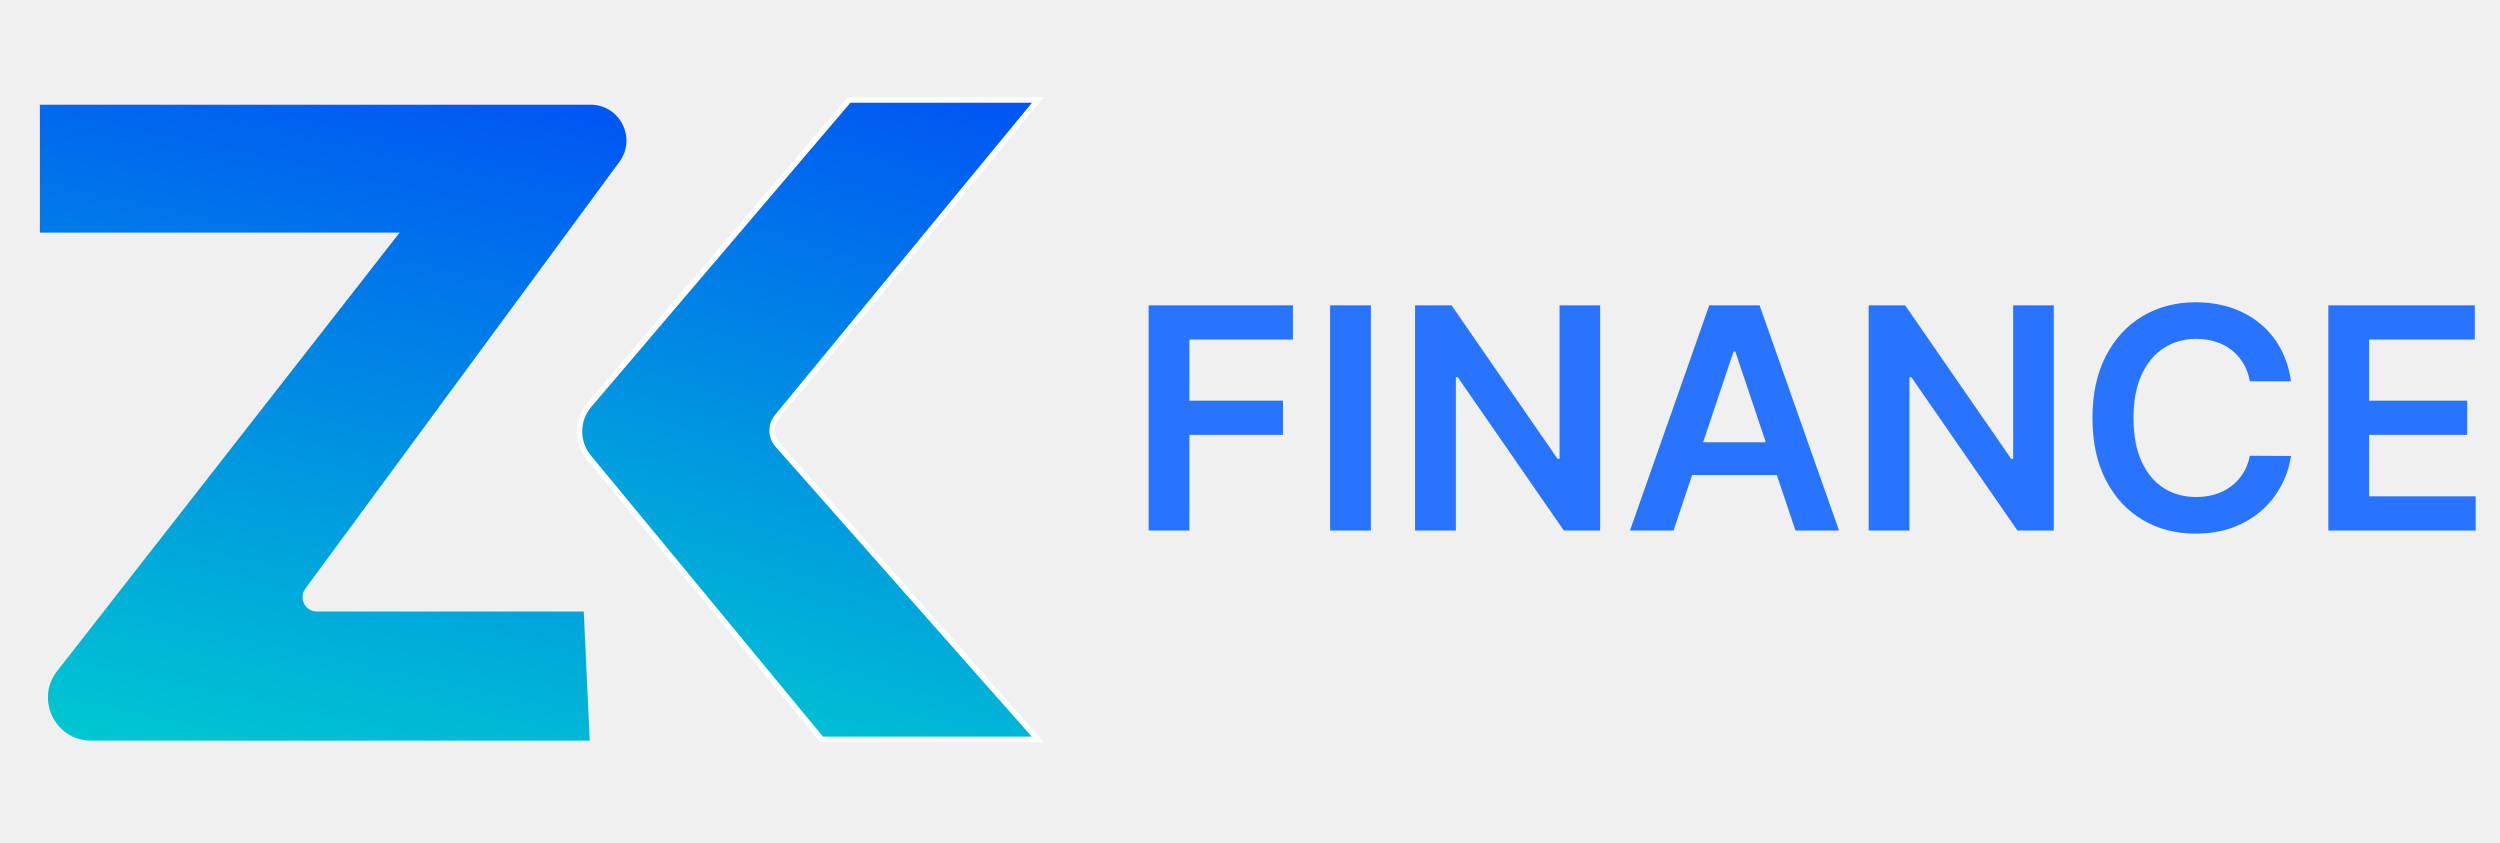
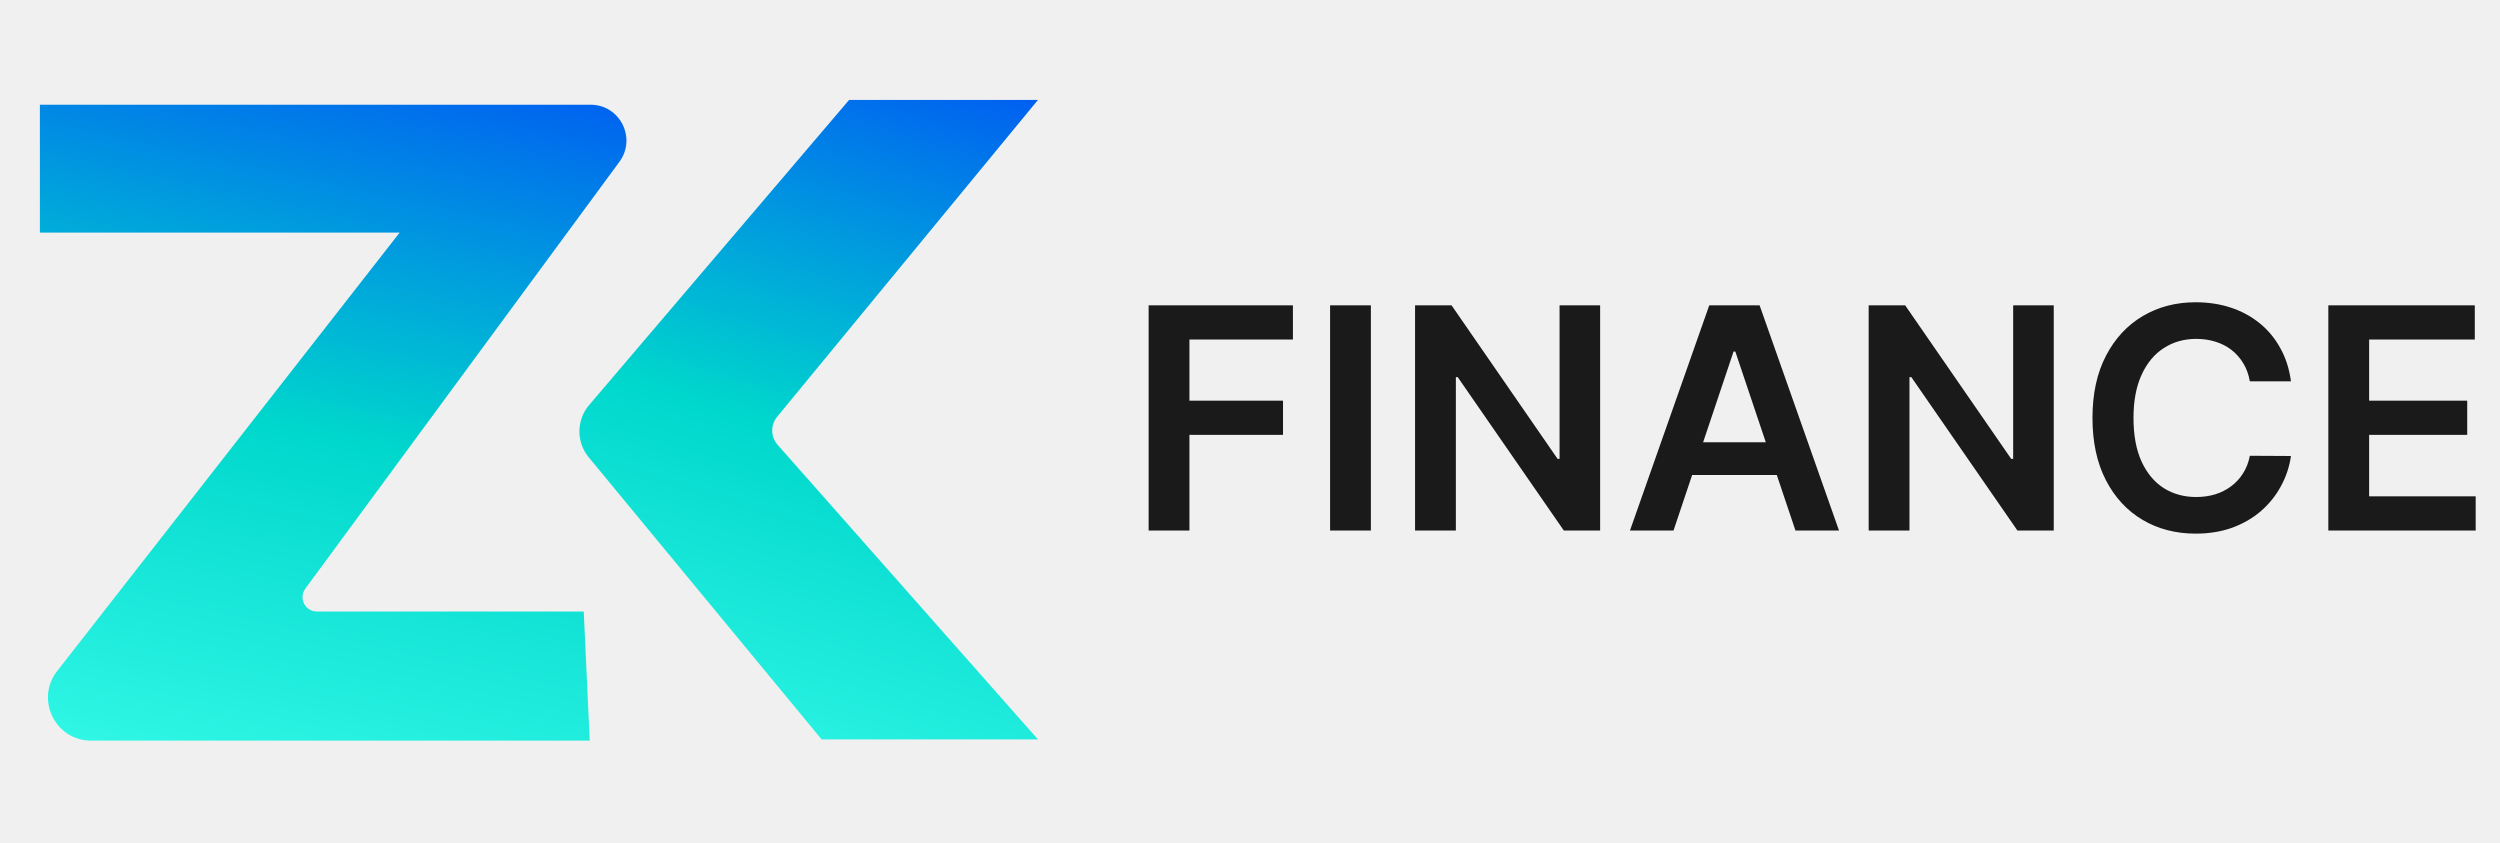
<svg xmlns="http://www.w3.org/2000/svg" width="442" height="149" viewBox="0 0 442 149" fill="none">
-   <path d="M183.51 17.666L137.39 73.698C136.202 75.142 136.238 77.234 137.476 78.635L183.51 130.726H145.26L104.084 80.851C101.865 78.163 101.895 74.27 104.155 71.616L150.12 17.666H183.51Z" fill="url(#paint0_linear_42_487)" />
-   <path d="M183.51 17.666L137.39 73.698C136.202 75.142 136.238 77.234 137.476 78.635L183.51 130.726H145.26L104.084 80.851C101.865 78.163 101.895 74.27 104.155 71.616L150.12 17.666H183.51Z" stroke="white" />
-   <path d="M7.051 41.123V18.512H104.405C109.602 18.512 112.592 24.422 109.511 28.609L53.979 104.075C52.747 105.75 53.943 108.114 56.022 108.114H103.205L104.262 130.938H16.097C9.759 130.938 6.2 123.641 10.102 118.646L70.661 41.123H7.051Z" fill="url(#paint1_linear_42_487)" />
-   <path d="M203.08 93.802V53.985H228.588V60.031H210.293V70.841H226.838V76.887H210.293V93.802H203.08ZM242.372 53.985V93.802H235.159V53.985H242.372ZM282.904 53.985V93.802H276.488L257.726 66.68H257.396V93.802H250.183V53.985H256.638L275.38 81.126H275.73V53.985H282.904ZM295.876 93.802H288.177L302.195 53.985H311.099L325.137 93.802H317.438L306.803 62.15H306.492L295.876 93.802ZM296.129 78.19H317.126V83.984H296.129V78.19ZM363.102 53.985V93.802H356.686L337.925 66.68H337.594V93.802H330.381V53.985H336.836L355.578 81.126H355.928V53.985H363.102ZM405.043 67.419H397.772C397.565 66.227 397.182 65.17 396.625 64.25C396.068 63.317 395.374 62.526 394.545 61.878C393.715 61.23 392.769 60.744 391.706 60.42C390.656 60.083 389.522 59.914 388.304 59.914C386.139 59.914 384.221 60.459 382.549 61.547C380.877 62.623 379.568 64.205 378.622 66.291C377.675 68.365 377.202 70.899 377.202 73.893C377.202 76.939 377.675 79.505 378.622 81.592C379.581 83.666 380.89 85.234 382.549 86.297C384.221 87.347 386.133 87.872 388.284 87.872C389.477 87.872 390.591 87.716 391.628 87.405C392.678 87.081 393.618 86.608 394.447 85.986C395.29 85.364 395.996 84.599 396.567 83.692C397.15 82.785 397.552 81.748 397.772 80.581L405.043 80.62C404.771 82.513 404.181 84.288 403.274 85.947C402.38 87.606 401.207 89.071 399.755 90.341C398.303 91.598 396.605 92.584 394.661 93.296C392.717 93.996 390.559 94.346 388.187 94.346C384.687 94.346 381.564 93.536 378.816 91.916C376.068 90.296 373.904 87.956 372.322 84.897C370.741 81.838 369.95 78.17 369.95 73.893C369.95 69.603 370.748 65.935 372.342 62.889C373.936 59.83 376.107 57.491 378.855 55.87C381.603 54.25 384.713 53.44 388.187 53.44C390.403 53.44 392.464 53.751 394.37 54.373C396.275 54.996 397.973 55.909 399.463 57.115C400.954 58.307 402.179 59.772 403.138 61.509C404.11 63.233 404.745 65.203 405.043 67.419ZM411.649 93.802V53.985H437.545V60.031H418.862V70.841H436.204V76.887H418.862V87.755H437.701V93.802H411.649Z" fill="#2974FF" />
+   <path d="M183.51 17.666L137.39 73.698C136.202 75.142 136.238 77.234 137.476 78.635L183.51 130.726H145.26L104.084 80.851C101.865 78.163 101.895 74.27 104.155 71.616L150.12 17.666H183.51Z" fill="url(#paint0_linear_light)" />
+   <path d="M7.051 41.123V18.512H104.405C109.602 18.512 112.592 24.422 109.511 28.609L53.979 104.075C52.747 105.75 53.943 108.114 56.022 108.114H103.205L104.262 130.938H16.097C9.759 130.938 6.2 123.641 10.102 118.646L70.661 41.123H7.051Z" fill="url(#paint1_linear_light)" />
+   <path d="M203.08 93.802V53.985H228.588V60.031H210.293V70.841H226.838V76.887H210.293V93.802H203.08ZM242.372 53.985V93.802H235.159V53.985H242.372ZM282.904 53.985V93.802H276.488L257.726 66.68H257.396V93.802H250.183V53.985H256.638L275.38 81.126H275.73V53.985H282.904ZM295.876 93.802H288.177L302.195 53.985H311.099L325.137 93.802H317.438L306.803 62.15H306.492L295.876 93.802ZM296.129 78.19H317.126V83.984H296.129V78.19ZM363.102 53.985V93.802H356.686L337.925 66.68H337.594V93.802H330.381V53.985H336.836L355.578 81.126H355.928V53.985H363.102ZM405.043 67.419H397.772C397.565 66.227 397.182 65.17 396.625 64.25C396.068 63.317 395.374 62.526 394.545 61.878C393.715 61.23 392.769 60.744 391.706 60.42C390.656 60.083 389.522 59.914 388.304 59.914C386.139 59.914 384.221 60.459 382.549 61.547C380.877 62.623 379.568 64.205 378.622 66.291C377.675 68.365 377.202 70.899 377.202 73.893C377.202 76.939 377.675 79.505 378.622 81.592C379.581 83.666 380.89 85.234 382.549 86.297C384.221 87.347 386.133 87.872 388.284 87.872C389.477 87.872 390.591 87.716 391.628 87.405C392.678 87.081 393.618 86.608 394.447 85.986C395.29 85.364 395.996 84.599 396.567 83.692C397.15 82.785 397.552 81.748 397.772 80.581L405.043 80.62C404.771 82.513 404.181 84.288 403.274 85.947C402.38 87.606 401.207 89.071 399.755 90.341C398.303 91.598 396.605 92.584 394.661 93.296C392.717 93.996 390.559 94.346 388.187 94.346C384.687 94.346 381.564 93.536 378.816 91.916C376.068 90.296 373.904 87.956 372.322 84.897C370.741 81.838 369.95 78.17 369.95 73.893C369.95 69.603 370.748 65.935 372.342 62.889C373.936 59.83 376.107 57.491 378.855 55.87C381.603 54.25 384.713 53.44 388.187 53.44C390.403 53.44 392.464 53.751 394.37 54.373C396.275 54.996 397.973 55.909 399.463 57.115C400.954 58.307 402.179 59.772 403.138 61.509C404.11 63.233 404.745 65.203 405.043 67.419ZM411.649 93.802V53.985H437.545V60.031H418.862V70.841H436.204V76.887H418.862V87.755H437.701V93.802H411.649Z" fill="#1a1a1a" />
  <defs>
-     <linearGradient id="paint0_linear_42_487" x1="114.487" y1="150.065" x2="160.147" y2="0.215" gradientUnits="userSpaceOnUse">
-       <stop stop-color="#00D7CC" />
-       <stop offset="0.976" stop-color="#004EF6" />
+     <linearGradient id="paint0_linear_light" x1="114.487" y1="150.065" x2="160.147" y2="0.215" gradientUnits="userSpaceOnUse">
+       <stop stop-color="#3DFFEC" />
+       <stop offset="0.5" stop-color="#00D7CC" />
+       <stop offset="1" stop-color="#004EF6" />
    </linearGradient>
-     <linearGradient id="paint1_linear_42_487" x1="20.414" y1="150.168" x2="54.114" y2="-5.375" gradientUnits="userSpaceOnUse">
-       <stop stop-color="#00D7CC" />
-       <stop offset="0.976" stop-color="#004EF6" />
+     <linearGradient id="paint1_linear_light" x1="20.414" y1="150.168" x2="54.114" y2="-5.375" gradientUnits="userSpaceOnUse">
+       <stop stop-color="#3DFFEC" />
+       <stop offset="0.5" stop-color="#00D7CC" />
+       <stop offset="1" stop-color="#004EF6" />
    </linearGradient>
  </defs>
</svg>
